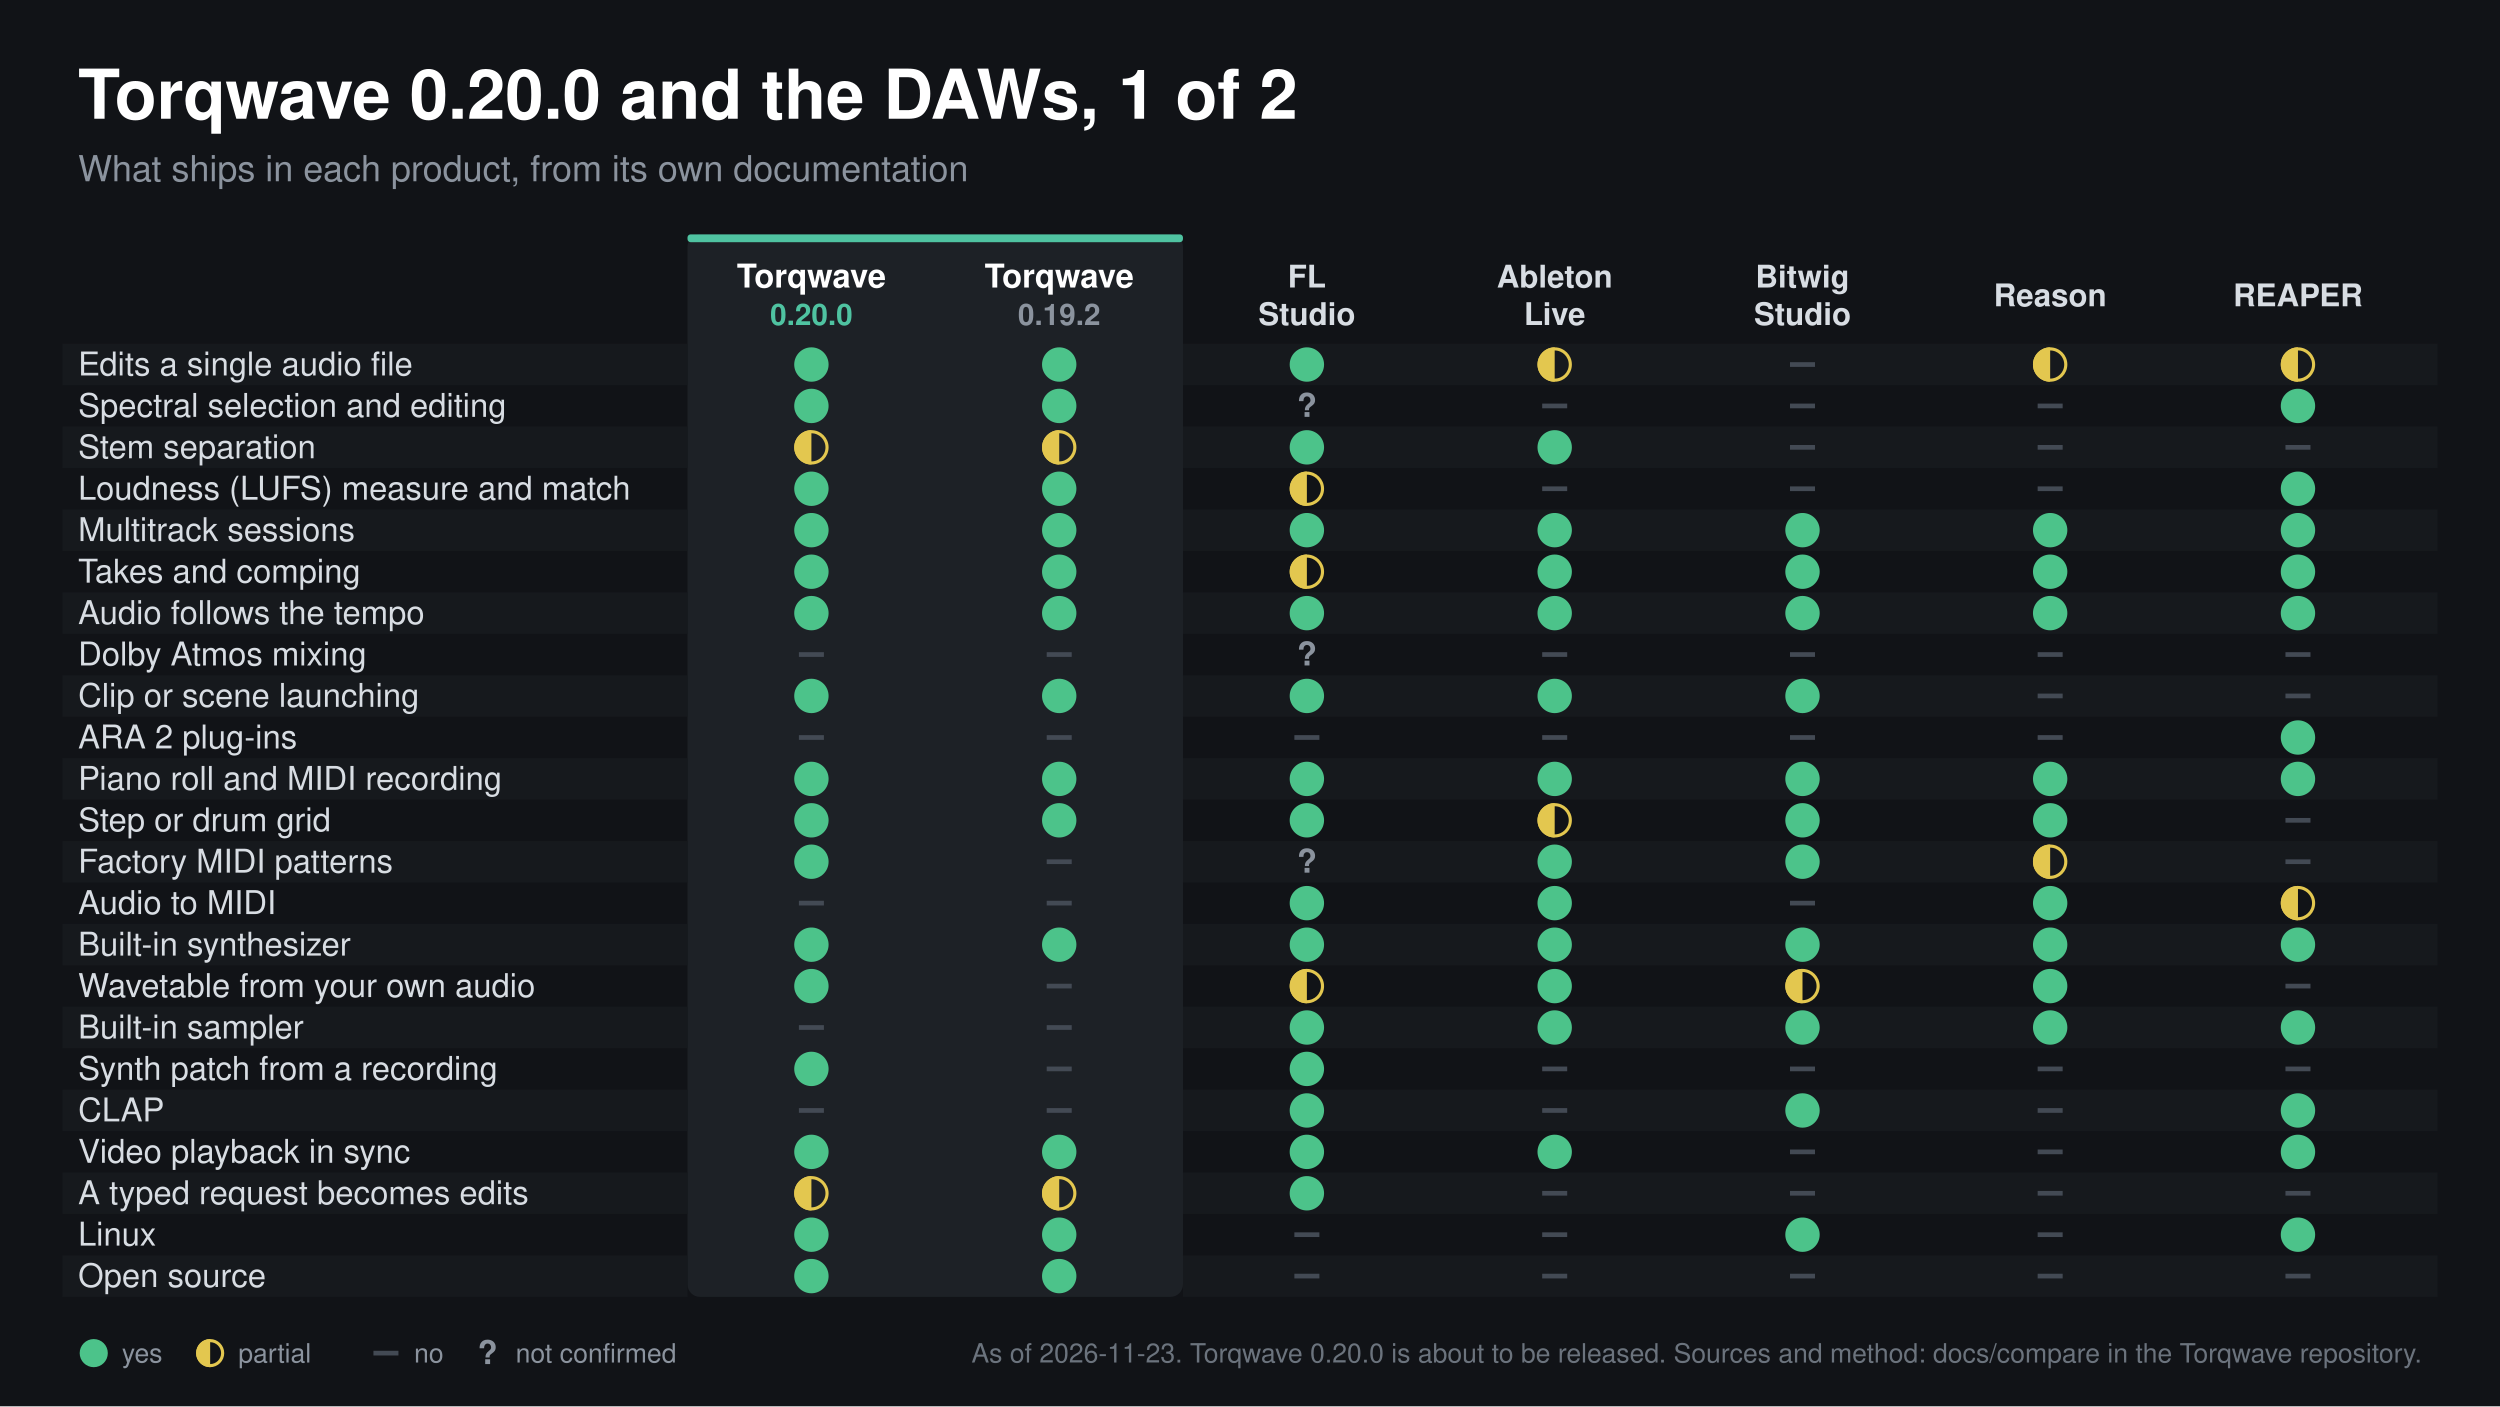
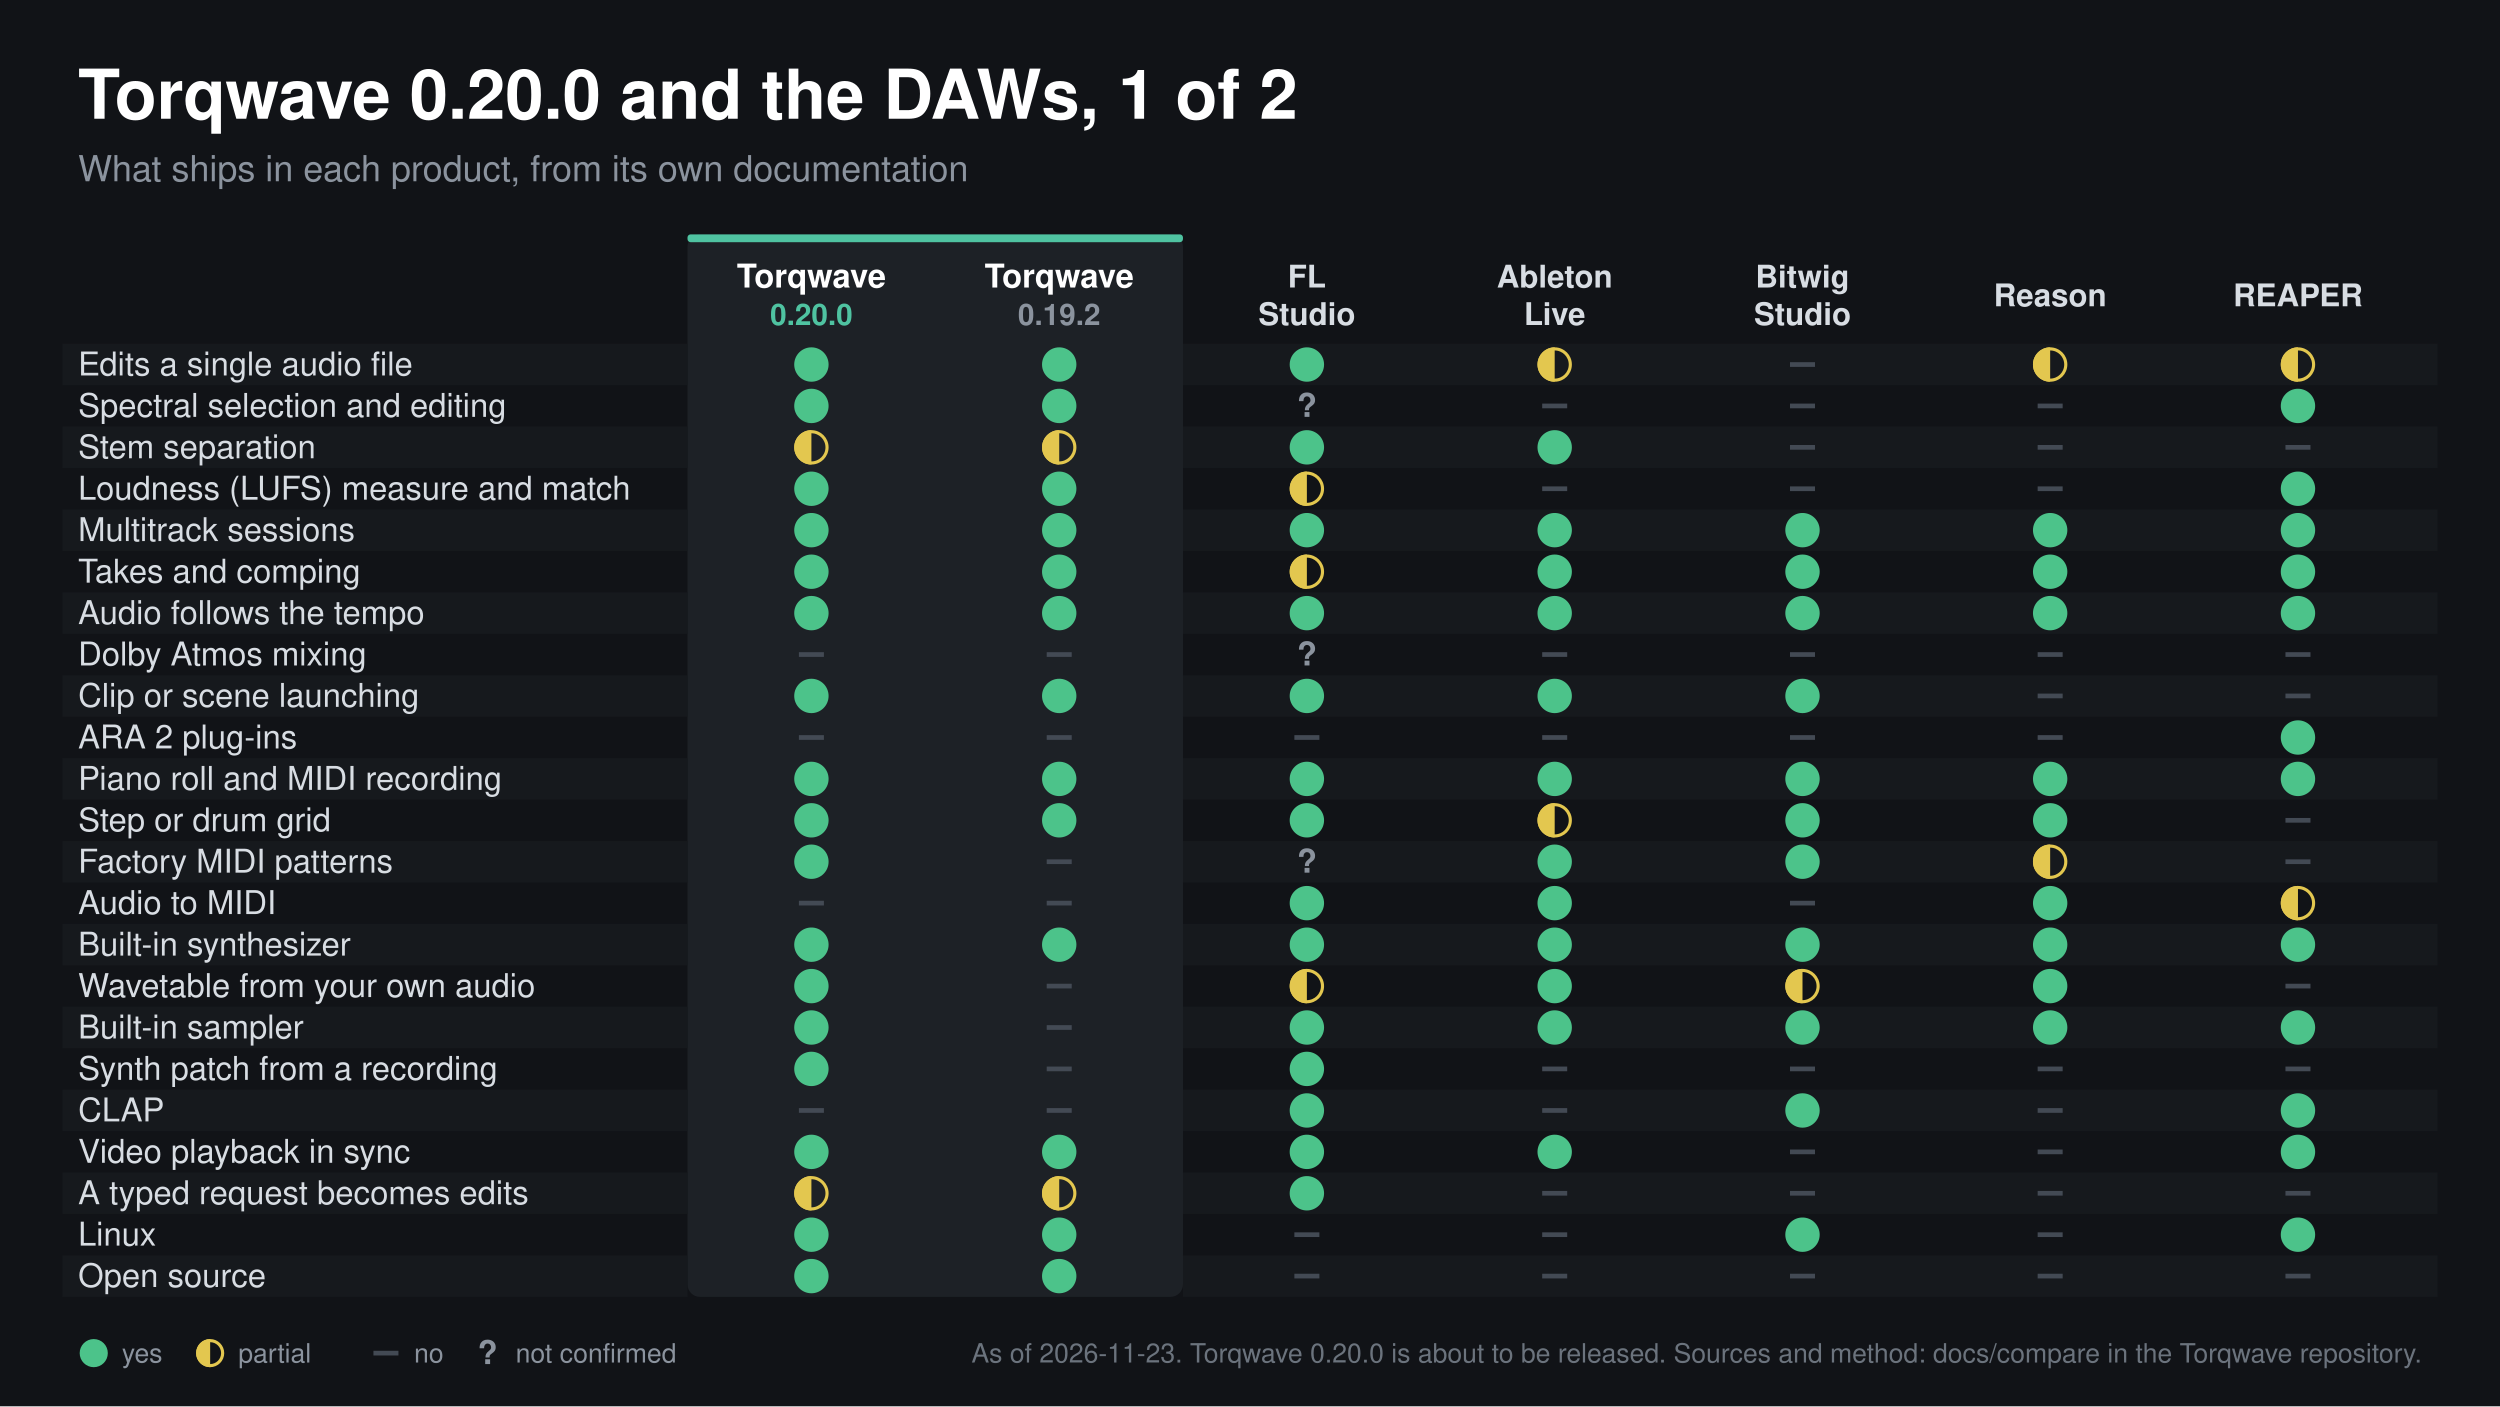
<svg xmlns="http://www.w3.org/2000/svg" width="1600" height="900" viewBox="0 0 1600 900" font-family="Helvetica Neue, Helvetica, Arial, sans-serif">
  <rect width="1600" height="900" fill="#111317" />
  <text x="50.0" y="76.0" font-size="44" fill="#ffffff" text-anchor="start" font-weight="bold">Torqwave 0.20.0 and the DAWs, 1 of 2</text>
  <text x="50.0" y="116.0" font-size="23" fill="#8b939e" text-anchor="start" font-weight="normal">What ships in each product, from its own documentation</text>
  <text x="1550.0" y="872.0" font-size="17" fill="#6b737d" text-anchor="end" font-weight="normal">As of 2026-11-23. Torqwave 0.20.0 is about to be released. Sources and method: docs/compare in the Torqwave repository.</text>
  <rect x="440.0" y="150.0" width="317.1" height="680.0" rx="8" fill="#1d2126" />
  <rect x="440.0" y="150.0" width="317.1" height="5.0" rx="2" fill="#4fc3a1" />
  <text x="519.3" y="184.0" font-size="21" fill="#ffffff" text-anchor="middle" font-weight="bold">Torqwave</text>
  <text x="519.3" y="208.0" font-size="19" fill="#4fc3a1" text-anchor="middle" font-weight="bold">0.20.0</text>
  <text x="677.9" y="184.0" font-size="21" fill="#ffffff" text-anchor="middle" font-weight="bold">Torqwave</text>
  <text x="677.9" y="208.0" font-size="19" fill="#8b939e" text-anchor="middle" font-weight="bold">0.19.2</text>
  <text x="836.4" y="184.0" font-size="20" fill="#d8dde3" text-anchor="middle" font-weight="bold">FL</text>
  <text x="836.4" y="208.0" font-size="20" fill="#d8dde3" text-anchor="middle" font-weight="bold">Studio</text>
  <text x="995.0" y="184.0" font-size="20" fill="#d8dde3" text-anchor="middle" font-weight="bold">Ableton</text>
  <text x="995.0" y="208.0" font-size="20" fill="#d8dde3" text-anchor="middle" font-weight="bold">Live</text>
  <text x="1153.6" y="184.0" font-size="20" fill="#d8dde3" text-anchor="middle" font-weight="bold">Bitwig</text>
  <text x="1153.6" y="208.0" font-size="20" fill="#d8dde3" text-anchor="middle" font-weight="bold">Studio</text>
  <text x="1312.1" y="196.0" font-size="20" fill="#d8dde3" text-anchor="middle" font-weight="bold">Reason</text>
  <text x="1470.7" y="196.0" font-size="20" fill="#d8dde3" text-anchor="middle" font-weight="bold">REAPER</text>
  <rect x="40.0" y="220.0" width="400.0" height="26.5" rx="0" fill="#16191d" />
  <rect x="757.1" y="220.0" width="802.9" height="26.5" rx="0" fill="#16191d" />
  <text x="50.0" y="240.3" font-size="21" fill="#d8dde3" text-anchor="start" font-weight="normal">Edits a single audio file</text>
  <circle cx="519.3" cy="233.3" r="11" fill="#4cc38a" />
  <circle cx="677.9" cy="233.3" r="11" fill="#4cc38a" />
  <circle cx="836.4" cy="233.3" r="11" fill="#4cc38a" />
  <circle cx="995.0" cy="233.3" r="10" fill="none" stroke="#e3c74f" stroke-width="2" />
  <path d="M 995.0 222.3 A 11 11 0 0 0 995.0 244.3 Z" fill="#e3c74f" />
  <line x1="1145.6" y1="233.3" x2="1161.6" y2="233.3" stroke="#434a54" stroke-width="3" />
  <circle cx="1312.1" cy="233.3" r="10" fill="none" stroke="#e3c74f" stroke-width="2" />
  <path d="M 1312.1 222.3 A 11 11 0 0 0 1312.1 244.3 Z" fill="#e3c74f" />
  <circle cx="1470.7" cy="233.3" r="10" fill="none" stroke="#e3c74f" stroke-width="2" />
  <path d="M 1470.7 222.3 A 11 11 0 0 0 1470.7 244.3 Z" fill="#e3c74f" />
  <text x="50.0" y="266.8" font-size="21" fill="#d8dde3" text-anchor="start" font-weight="normal">Spectral selection and editing</text>
  <circle cx="519.3" cy="259.8" r="11" fill="#4cc38a" />
  <circle cx="677.9" cy="259.8" r="11" fill="#4cc38a" />
  <text x="836.4" y="266.8" font-size="21" fill="#8b939e" text-anchor="middle" font-weight="bold">?</text>
  <line x1="987.0" y1="259.8" x2="1003.0" y2="259.8" stroke="#434a54" stroke-width="3" />
  <line x1="1145.6" y1="259.8" x2="1161.6" y2="259.8" stroke="#434a54" stroke-width="3" />
  <line x1="1304.1" y1="259.8" x2="1320.1" y2="259.8" stroke="#434a54" stroke-width="3" />
  <circle cx="1470.7" cy="259.8" r="11" fill="#4cc38a" />
  <rect x="40.0" y="273.0" width="400.0" height="26.5" rx="0" fill="#16191d" />
  <rect x="757.1" y="273.0" width="802.9" height="26.5" rx="0" fill="#16191d" />
  <text x="50.0" y="293.3" font-size="21" fill="#d8dde3" text-anchor="start" font-weight="normal">Stem separation</text>
  <circle cx="519.3" cy="286.3" r="10" fill="none" stroke="#e3c74f" stroke-width="2" />
  <path d="M 519.3 275.3 A 11 11 0 0 0 519.3 297.3 Z" fill="#e3c74f" />
  <circle cx="677.9" cy="286.3" r="10" fill="none" stroke="#e3c74f" stroke-width="2" />
  <path d="M 677.9 275.3 A 11 11 0 0 0 677.9 297.3 Z" fill="#e3c74f" />
  <circle cx="836.4" cy="286.3" r="11" fill="#4cc38a" />
  <circle cx="995.0" cy="286.3" r="11" fill="#4cc38a" />
  <line x1="1145.6" y1="286.3" x2="1161.6" y2="286.3" stroke="#434a54" stroke-width="3" />
  <line x1="1304.1" y1="286.3" x2="1320.1" y2="286.3" stroke="#434a54" stroke-width="3" />
  <line x1="1462.7" y1="286.3" x2="1478.7" y2="286.3" stroke="#434a54" stroke-width="3" />
  <text x="50.0" y="319.8" font-size="21" fill="#d8dde3" text-anchor="start" font-weight="normal">Loudness (LUFS) measure and match</text>
  <circle cx="519.3" cy="312.8" r="11" fill="#4cc38a" />
  <circle cx="677.9" cy="312.8" r="11" fill="#4cc38a" />
  <circle cx="836.4" cy="312.8" r="10" fill="none" stroke="#e3c74f" stroke-width="2" />
  <path d="M 836.4 301.8 A 11 11 0 0 0 836.4 323.8 Z" fill="#e3c74f" />
  <line x1="987.0" y1="312.8" x2="1003.0" y2="312.8" stroke="#434a54" stroke-width="3" />
  <line x1="1145.6" y1="312.8" x2="1161.6" y2="312.8" stroke="#434a54" stroke-width="3" />
  <line x1="1304.1" y1="312.8" x2="1320.1" y2="312.8" stroke="#434a54" stroke-width="3" />
  <circle cx="1470.7" cy="312.8" r="11" fill="#4cc38a" />
  <rect x="40.0" y="326.1" width="400.0" height="26.5" rx="0" fill="#16191d" />
  <rect x="757.1" y="326.1" width="802.9" height="26.5" rx="0" fill="#16191d" />
  <text x="50.0" y="346.3" font-size="21" fill="#d8dde3" text-anchor="start" font-weight="normal">Multitrack sessions</text>
  <circle cx="519.3" cy="339.3" r="11" fill="#4cc38a" />
  <circle cx="677.9" cy="339.3" r="11" fill="#4cc38a" />
  <circle cx="836.4" cy="339.3" r="11" fill="#4cc38a" />
  <circle cx="995.0" cy="339.3" r="11" fill="#4cc38a" />
  <circle cx="1153.6" cy="339.3" r="11" fill="#4cc38a" />
  <circle cx="1312.1" cy="339.3" r="11" fill="#4cc38a" />
  <circle cx="1470.7" cy="339.3" r="11" fill="#4cc38a" />
  <text x="50.0" y="372.9" font-size="21" fill="#d8dde3" text-anchor="start" font-weight="normal">Takes and comping</text>
  <circle cx="519.3" cy="365.9" r="11" fill="#4cc38a" />
  <circle cx="677.9" cy="365.9" r="11" fill="#4cc38a" />
  <circle cx="836.4" cy="365.9" r="10" fill="none" stroke="#e3c74f" stroke-width="2" />
  <path d="M 836.4 354.9 A 11 11 0 0 0 836.4 376.9 Z" fill="#e3c74f" />
  <circle cx="995.0" cy="365.9" r="11" fill="#4cc38a" />
  <circle cx="1153.6" cy="365.9" r="11" fill="#4cc38a" />
  <circle cx="1312.1" cy="365.9" r="11" fill="#4cc38a" />
  <circle cx="1470.7" cy="365.9" r="11" fill="#4cc38a" />
  <rect x="40.0" y="379.1" width="400.0" height="26.5" rx="0" fill="#16191d" />
  <rect x="757.1" y="379.1" width="802.9" height="26.5" rx="0" fill="#16191d" />
  <text x="50.0" y="399.4" font-size="21" fill="#d8dde3" text-anchor="start" font-weight="normal">Audio follows the tempo</text>
  <circle cx="519.3" cy="392.4" r="11" fill="#4cc38a" />
  <circle cx="677.9" cy="392.4" r="11" fill="#4cc38a" />
  <circle cx="836.4" cy="392.4" r="11" fill="#4cc38a" />
  <circle cx="995.0" cy="392.4" r="11" fill="#4cc38a" />
  <circle cx="1153.6" cy="392.4" r="11" fill="#4cc38a" />
  <circle cx="1312.1" cy="392.4" r="11" fill="#4cc38a" />
  <circle cx="1470.7" cy="392.4" r="11" fill="#4cc38a" />
  <text x="50.0" y="425.9" font-size="21" fill="#d8dde3" text-anchor="start" font-weight="normal">Dolby Atmos mixing</text>
  <line x1="511.3" y1="418.9" x2="527.3" y2="418.9" stroke="#434a54" stroke-width="3" />
  <line x1="669.9" y1="418.9" x2="685.9" y2="418.9" stroke="#434a54" stroke-width="3" />
  <text x="836.4" y="425.9" font-size="21" fill="#8b939e" text-anchor="middle" font-weight="bold">?</text>
  <line x1="987.0" y1="418.9" x2="1003.0" y2="418.9" stroke="#434a54" stroke-width="3" />
  <line x1="1145.6" y1="418.9" x2="1161.6" y2="418.9" stroke="#434a54" stroke-width="3" />
  <line x1="1304.1" y1="418.9" x2="1320.1" y2="418.9" stroke="#434a54" stroke-width="3" />
  <line x1="1462.7" y1="418.9" x2="1478.7" y2="418.9" stroke="#434a54" stroke-width="3" />
  <rect x="40.0" y="432.2" width="400.0" height="26.5" rx="0" fill="#16191d" />
  <rect x="757.1" y="432.2" width="802.9" height="26.5" rx="0" fill="#16191d" />
  <text x="50.0" y="452.4" font-size="21" fill="#d8dde3" text-anchor="start" font-weight="normal">Clip or scene launching</text>
  <circle cx="519.3" cy="445.4" r="11" fill="#4cc38a" />
  <circle cx="677.9" cy="445.4" r="11" fill="#4cc38a" />
  <circle cx="836.4" cy="445.4" r="11" fill="#4cc38a" />
  <circle cx="995.0" cy="445.4" r="11" fill="#4cc38a" />
  <circle cx="1153.6" cy="445.4" r="11" fill="#4cc38a" />
  <line x1="1304.1" y1="445.4" x2="1320.1" y2="445.4" stroke="#434a54" stroke-width="3" />
  <line x1="1462.7" y1="445.4" x2="1478.7" y2="445.4" stroke="#434a54" stroke-width="3" />
  <text x="50.0" y="479.0" font-size="21" fill="#d8dde3" text-anchor="start" font-weight="normal">ARA 2 plug-ins</text>
  <line x1="511.3" y1="472.0" x2="527.3" y2="472.0" stroke="#434a54" stroke-width="3" />
  <line x1="669.9" y1="472.0" x2="685.9" y2="472.0" stroke="#434a54" stroke-width="3" />
  <line x1="828.4" y1="472.0" x2="844.4" y2="472.0" stroke="#434a54" stroke-width="3" />
  <line x1="987.0" y1="472.0" x2="1003.0" y2="472.0" stroke="#434a54" stroke-width="3" />
  <line x1="1145.6" y1="472.0" x2="1161.6" y2="472.0" stroke="#434a54" stroke-width="3" />
  <line x1="1304.1" y1="472.0" x2="1320.1" y2="472.0" stroke="#434a54" stroke-width="3" />
  <circle cx="1470.7" cy="472.0" r="11" fill="#4cc38a" />
  <rect x="40.0" y="485.2" width="400.0" height="26.5" rx="0" fill="#16191d" />
  <rect x="757.1" y="485.2" width="802.9" height="26.5" rx="0" fill="#16191d" />
  <text x="50.0" y="505.5" font-size="21" fill="#d8dde3" text-anchor="start" font-weight="normal">Piano roll and MIDI recording</text>
  <circle cx="519.3" cy="498.5" r="11" fill="#4cc38a" />
  <circle cx="677.9" cy="498.5" r="11" fill="#4cc38a" />
  <circle cx="836.4" cy="498.5" r="11" fill="#4cc38a" />
  <circle cx="995.0" cy="498.5" r="11" fill="#4cc38a" />
  <circle cx="1153.6" cy="498.5" r="11" fill="#4cc38a" />
  <circle cx="1312.1" cy="498.5" r="11" fill="#4cc38a" />
  <circle cx="1470.7" cy="498.5" r="11" fill="#4cc38a" />
  <text x="50.0" y="532.0" font-size="21" fill="#d8dde3" text-anchor="start" font-weight="normal">Step or drum grid</text>
  <circle cx="519.3" cy="525.0" r="11" fill="#4cc38a" />
  <circle cx="677.9" cy="525.0" r="11" fill="#4cc38a" />
  <circle cx="836.4" cy="525.0" r="11" fill="#4cc38a" />
  <circle cx="995.0" cy="525.0" r="10" fill="none" stroke="#e3c74f" stroke-width="2" />
  <path d="M 995.0 514.0 A 11 11 0 0 0 995.0 536.0 Z" fill="#e3c74f" />
  <circle cx="1153.6" cy="525.0" r="11" fill="#4cc38a" />
  <circle cx="1312.1" cy="525.0" r="11" fill="#4cc38a" />
  <line x1="1462.7" y1="525.0" x2="1478.7" y2="525.0" stroke="#434a54" stroke-width="3" />
  <rect x="40.0" y="538.3" width="400.0" height="26.5" rx="0" fill="#16191d" />
  <rect x="757.1" y="538.3" width="802.9" height="26.5" rx="0" fill="#16191d" />
  <text x="50.0" y="558.5" font-size="21" fill="#d8dde3" text-anchor="start" font-weight="normal">Factory MIDI patterns</text>
  <circle cx="519.3" cy="551.5" r="11" fill="#4cc38a" />
  <line x1="669.9" y1="551.5" x2="685.9" y2="551.5" stroke="#434a54" stroke-width="3" />
  <text x="836.4" y="558.5" font-size="21" fill="#8b939e" text-anchor="middle" font-weight="bold">?</text>
  <circle cx="995.0" cy="551.5" r="11" fill="#4cc38a" />
  <circle cx="1153.6" cy="551.5" r="11" fill="#4cc38a" />
  <circle cx="1312.1" cy="551.5" r="10" fill="none" stroke="#e3c74f" stroke-width="2" />
  <path d="M 1312.1 540.5 A 11 11 0 0 0 1312.1 562.5 Z" fill="#e3c74f" />
  <line x1="1462.7" y1="551.5" x2="1478.7" y2="551.5" stroke="#434a54" stroke-width="3" />
  <text x="50.0" y="585.0" font-size="21" fill="#d8dde3" text-anchor="start" font-weight="normal">Audio to MIDI</text>
  <line x1="511.3" y1="578.0" x2="527.3" y2="578.0" stroke="#434a54" stroke-width="3" />
  <line x1="669.9" y1="578.0" x2="685.9" y2="578.0" stroke="#434a54" stroke-width="3" />
  <circle cx="836.4" cy="578.0" r="11" fill="#4cc38a" />
  <circle cx="995.0" cy="578.0" r="11" fill="#4cc38a" />
  <line x1="1145.6" y1="578.0" x2="1161.6" y2="578.0" stroke="#434a54" stroke-width="3" />
  <circle cx="1312.1" cy="578.0" r="11" fill="#4cc38a" />
  <circle cx="1470.7" cy="578.0" r="10" fill="none" stroke="#e3c74f" stroke-width="2" />
  <path d="M 1470.7 567.0 A 11 11 0 0 0 1470.7 589.0 Z" fill="#e3c74f" />
  <rect x="40.0" y="591.3" width="400.0" height="26.5" rx="0" fill="#16191d" />
  <rect x="757.1" y="591.3" width="802.9" height="26.5" rx="0" fill="#16191d" />
  <text x="50.0" y="611.6" font-size="21" fill="#d8dde3" text-anchor="start" font-weight="normal">Built-in synthesizer</text>
  <circle cx="519.3" cy="604.6" r="11" fill="#4cc38a" />
  <circle cx="677.9" cy="604.6" r="11" fill="#4cc38a" />
  <circle cx="836.4" cy="604.6" r="11" fill="#4cc38a" />
  <circle cx="995.0" cy="604.6" r="11" fill="#4cc38a" />
  <circle cx="1153.6" cy="604.6" r="11" fill="#4cc38a" />
  <circle cx="1312.1" cy="604.6" r="11" fill="#4cc38a" />
  <circle cx="1470.7" cy="604.6" r="11" fill="#4cc38a" />
  <text x="50.0" y="638.1" font-size="21" fill="#d8dde3" text-anchor="start" font-weight="normal">Wavetable from your own audio</text>
  <circle cx="519.3" cy="631.1" r="11" fill="#4cc38a" />
  <line x1="669.9" y1="631.1" x2="685.9" y2="631.1" stroke="#434a54" stroke-width="3" />
  <circle cx="836.4" cy="631.1" r="10" fill="none" stroke="#e3c74f" stroke-width="2" />
  <path d="M 836.4 620.1 A 11 11 0 0 0 836.4 642.1 Z" fill="#e3c74f" />
  <circle cx="995.0" cy="631.1" r="11" fill="#4cc38a" />
  <circle cx="1153.6" cy="631.1" r="10" fill="none" stroke="#e3c74f" stroke-width="2" />
  <path d="M 1153.6 620.1 A 11 11 0 0 0 1153.6 642.1 Z" fill="#e3c74f" />
  <circle cx="1312.1" cy="631.1" r="11" fill="#4cc38a" />
  <line x1="1462.7" y1="631.1" x2="1478.7" y2="631.1" stroke="#434a54" stroke-width="3" />
  <rect x="40.0" y="644.3" width="400.0" height="26.5" rx="0" fill="#16191d" />
  <rect x="757.1" y="644.3" width="802.9" height="26.5" rx="0" fill="#16191d" />
  <text x="50.0" y="664.6" font-size="21" fill="#d8dde3" text-anchor="start" font-weight="normal">Built-in sampler</text>
-   <line x1="511.3" y1="657.6" x2="527.3" y2="657.6" stroke="#434a54" stroke-width="3" />
+   <circle cx="519.3" cy="657.6" r="11" fill="#4cc38a" />
  <line x1="669.9" y1="657.6" x2="685.9" y2="657.6" stroke="#434a54" stroke-width="3" />
  <circle cx="836.4" cy="657.6" r="11" fill="#4cc38a" />
  <circle cx="995.0" cy="657.6" r="11" fill="#4cc38a" />
  <circle cx="1153.6" cy="657.6" r="11" fill="#4cc38a" />
  <circle cx="1312.1" cy="657.6" r="11" fill="#4cc38a" />
  <circle cx="1470.7" cy="657.6" r="11" fill="#4cc38a" />
  <text x="50.0" y="691.1" font-size="21" fill="#d8dde3" text-anchor="start" font-weight="normal">Synth patch from a recording</text>
  <circle cx="519.3" cy="684.1" r="11" fill="#4cc38a" />
  <line x1="669.9" y1="684.1" x2="685.9" y2="684.1" stroke="#434a54" stroke-width="3" />
  <circle cx="836.4" cy="684.1" r="11" fill="#4cc38a" />
  <line x1="987.0" y1="684.1" x2="1003.0" y2="684.1" stroke="#434a54" stroke-width="3" />
  <line x1="1145.6" y1="684.1" x2="1161.6" y2="684.1" stroke="#434a54" stroke-width="3" />
  <line x1="1304.1" y1="684.1" x2="1320.1" y2="684.1" stroke="#434a54" stroke-width="3" />
  <line x1="1462.7" y1="684.1" x2="1478.7" y2="684.1" stroke="#434a54" stroke-width="3" />
  <rect x="40.0" y="697.4" width="400.0" height="26.5" rx="0" fill="#16191d" />
  <rect x="757.1" y="697.4" width="802.9" height="26.5" rx="0" fill="#16191d" />
  <text x="50.0" y="717.7" font-size="21" fill="#d8dde3" text-anchor="start" font-weight="normal">CLAP</text>
  <line x1="511.3" y1="710.7" x2="527.3" y2="710.7" stroke="#434a54" stroke-width="3" />
  <line x1="669.9" y1="710.7" x2="685.9" y2="710.7" stroke="#434a54" stroke-width="3" />
  <circle cx="836.4" cy="710.7" r="11" fill="#4cc38a" />
  <line x1="987.0" y1="710.7" x2="1003.0" y2="710.7" stroke="#434a54" stroke-width="3" />
  <circle cx="1153.6" cy="710.7" r="11" fill="#4cc38a" />
  <line x1="1304.1" y1="710.7" x2="1320.1" y2="710.7" stroke="#434a54" stroke-width="3" />
  <circle cx="1470.7" cy="710.7" r="11" fill="#4cc38a" />
  <text x="50.0" y="744.2" font-size="21" fill="#d8dde3" text-anchor="start" font-weight="normal">Video playback in sync</text>
  <circle cx="519.3" cy="737.2" r="11" fill="#4cc38a" />
  <circle cx="677.9" cy="737.2" r="11" fill="#4cc38a" />
  <circle cx="836.4" cy="737.2" r="11" fill="#4cc38a" />
  <circle cx="995.0" cy="737.2" r="11" fill="#4cc38a" />
  <line x1="1145.6" y1="737.2" x2="1161.6" y2="737.2" stroke="#434a54" stroke-width="3" />
  <line x1="1304.1" y1="737.2" x2="1320.1" y2="737.2" stroke="#434a54" stroke-width="3" />
  <circle cx="1470.7" cy="737.2" r="11" fill="#4cc38a" />
  <rect x="40.0" y="750.4" width="400.0" height="26.5" rx="0" fill="#16191d" />
  <rect x="757.1" y="750.4" width="802.9" height="26.5" rx="0" fill="#16191d" />
  <text x="50.0" y="770.7" font-size="21" fill="#d8dde3" text-anchor="start" font-weight="normal">A typed request becomes edits</text>
  <circle cx="519.3" cy="763.7" r="10" fill="none" stroke="#e3c74f" stroke-width="2" />
  <path d="M 519.3 752.7 A 11 11 0 0 0 519.3 774.7 Z" fill="#e3c74f" />
  <circle cx="677.9" cy="763.7" r="10" fill="none" stroke="#e3c74f" stroke-width="2" />
  <path d="M 677.9 752.7 A 11 11 0 0 0 677.9 774.7 Z" fill="#e3c74f" />
  <circle cx="836.4" cy="763.7" r="11" fill="#4cc38a" />
  <line x1="987.0" y1="763.7" x2="1003.0" y2="763.7" stroke="#434a54" stroke-width="3" />
  <line x1="1145.6" y1="763.7" x2="1161.6" y2="763.7" stroke="#434a54" stroke-width="3" />
  <line x1="1304.1" y1="763.7" x2="1320.1" y2="763.7" stroke="#434a54" stroke-width="3" />
  <line x1="1462.7" y1="763.7" x2="1478.7" y2="763.7" stroke="#434a54" stroke-width="3" />
  <text x="50.0" y="797.2" font-size="21" fill="#d8dde3" text-anchor="start" font-weight="normal">Linux</text>
  <circle cx="519.3" cy="790.2" r="11" fill="#4cc38a" />
  <circle cx="677.9" cy="790.2" r="11" fill="#4cc38a" />
  <line x1="828.4" y1="790.2" x2="844.4" y2="790.2" stroke="#434a54" stroke-width="3" />
  <line x1="987.0" y1="790.2" x2="1003.0" y2="790.2" stroke="#434a54" stroke-width="3" />
  <circle cx="1153.6" cy="790.2" r="11" fill="#4cc38a" />
  <line x1="1304.1" y1="790.2" x2="1320.1" y2="790.2" stroke="#434a54" stroke-width="3" />
  <circle cx="1470.7" cy="790.2" r="11" fill="#4cc38a" />
  <rect x="40.0" y="803.5" width="400.0" height="26.5" rx="0" fill="#16191d" />
  <rect x="757.1" y="803.5" width="802.9" height="26.5" rx="0" fill="#16191d" />
  <text x="50.0" y="823.7" font-size="21" fill="#d8dde3" text-anchor="start" font-weight="normal">Open source</text>
  <circle cx="519.3" cy="816.7" r="11" fill="#4cc38a" />
  <circle cx="677.9" cy="816.7" r="11" fill="#4cc38a" />
  <line x1="828.4" y1="816.7" x2="844.4" y2="816.7" stroke="#434a54" stroke-width="3" />
  <line x1="987.0" y1="816.7" x2="1003.0" y2="816.7" stroke="#434a54" stroke-width="3" />
  <line x1="1145.6" y1="816.7" x2="1161.6" y2="816.7" stroke="#434a54" stroke-width="3" />
  <line x1="1304.1" y1="816.7" x2="1320.1" y2="816.7" stroke="#434a54" stroke-width="3" />
  <line x1="1462.7" y1="816.7" x2="1478.7" y2="816.7" stroke="#434a54" stroke-width="3" />
  <circle cx="60.0" cy="866.0" r="9" fill="#4cc38a" />
  <text x="78.0" y="872.0" font-size="17" fill="#8b939e" text-anchor="start" font-weight="normal">yes</text>
  <circle cx="134.5" cy="866.0" r="8" fill="none" stroke="#e3c74f" stroke-width="2" />
  <path d="M 134.5 857.0 A 9 9 0 0 0 134.5 875.0 Z" fill="#e3c74f" />
  <text x="152.5" y="872.0" font-size="17" fill="#8b939e" text-anchor="start" font-weight="normal">partial</text>
  <line x1="239.0" y1="866.0" x2="255.0" y2="866.0" stroke="#434a54" stroke-width="3" />
  <text x="265.0" y="872.0" font-size="17" fill="#8b939e" text-anchor="start" font-weight="normal">no</text>
  <text x="312.0" y="873.0" font-size="21" fill="#8b939e" text-anchor="middle" font-weight="bold">?</text>
  <text x="330.0" y="872.0" font-size="17" fill="#8b939e" text-anchor="start" font-weight="normal">not confirmed</text>
</svg>
